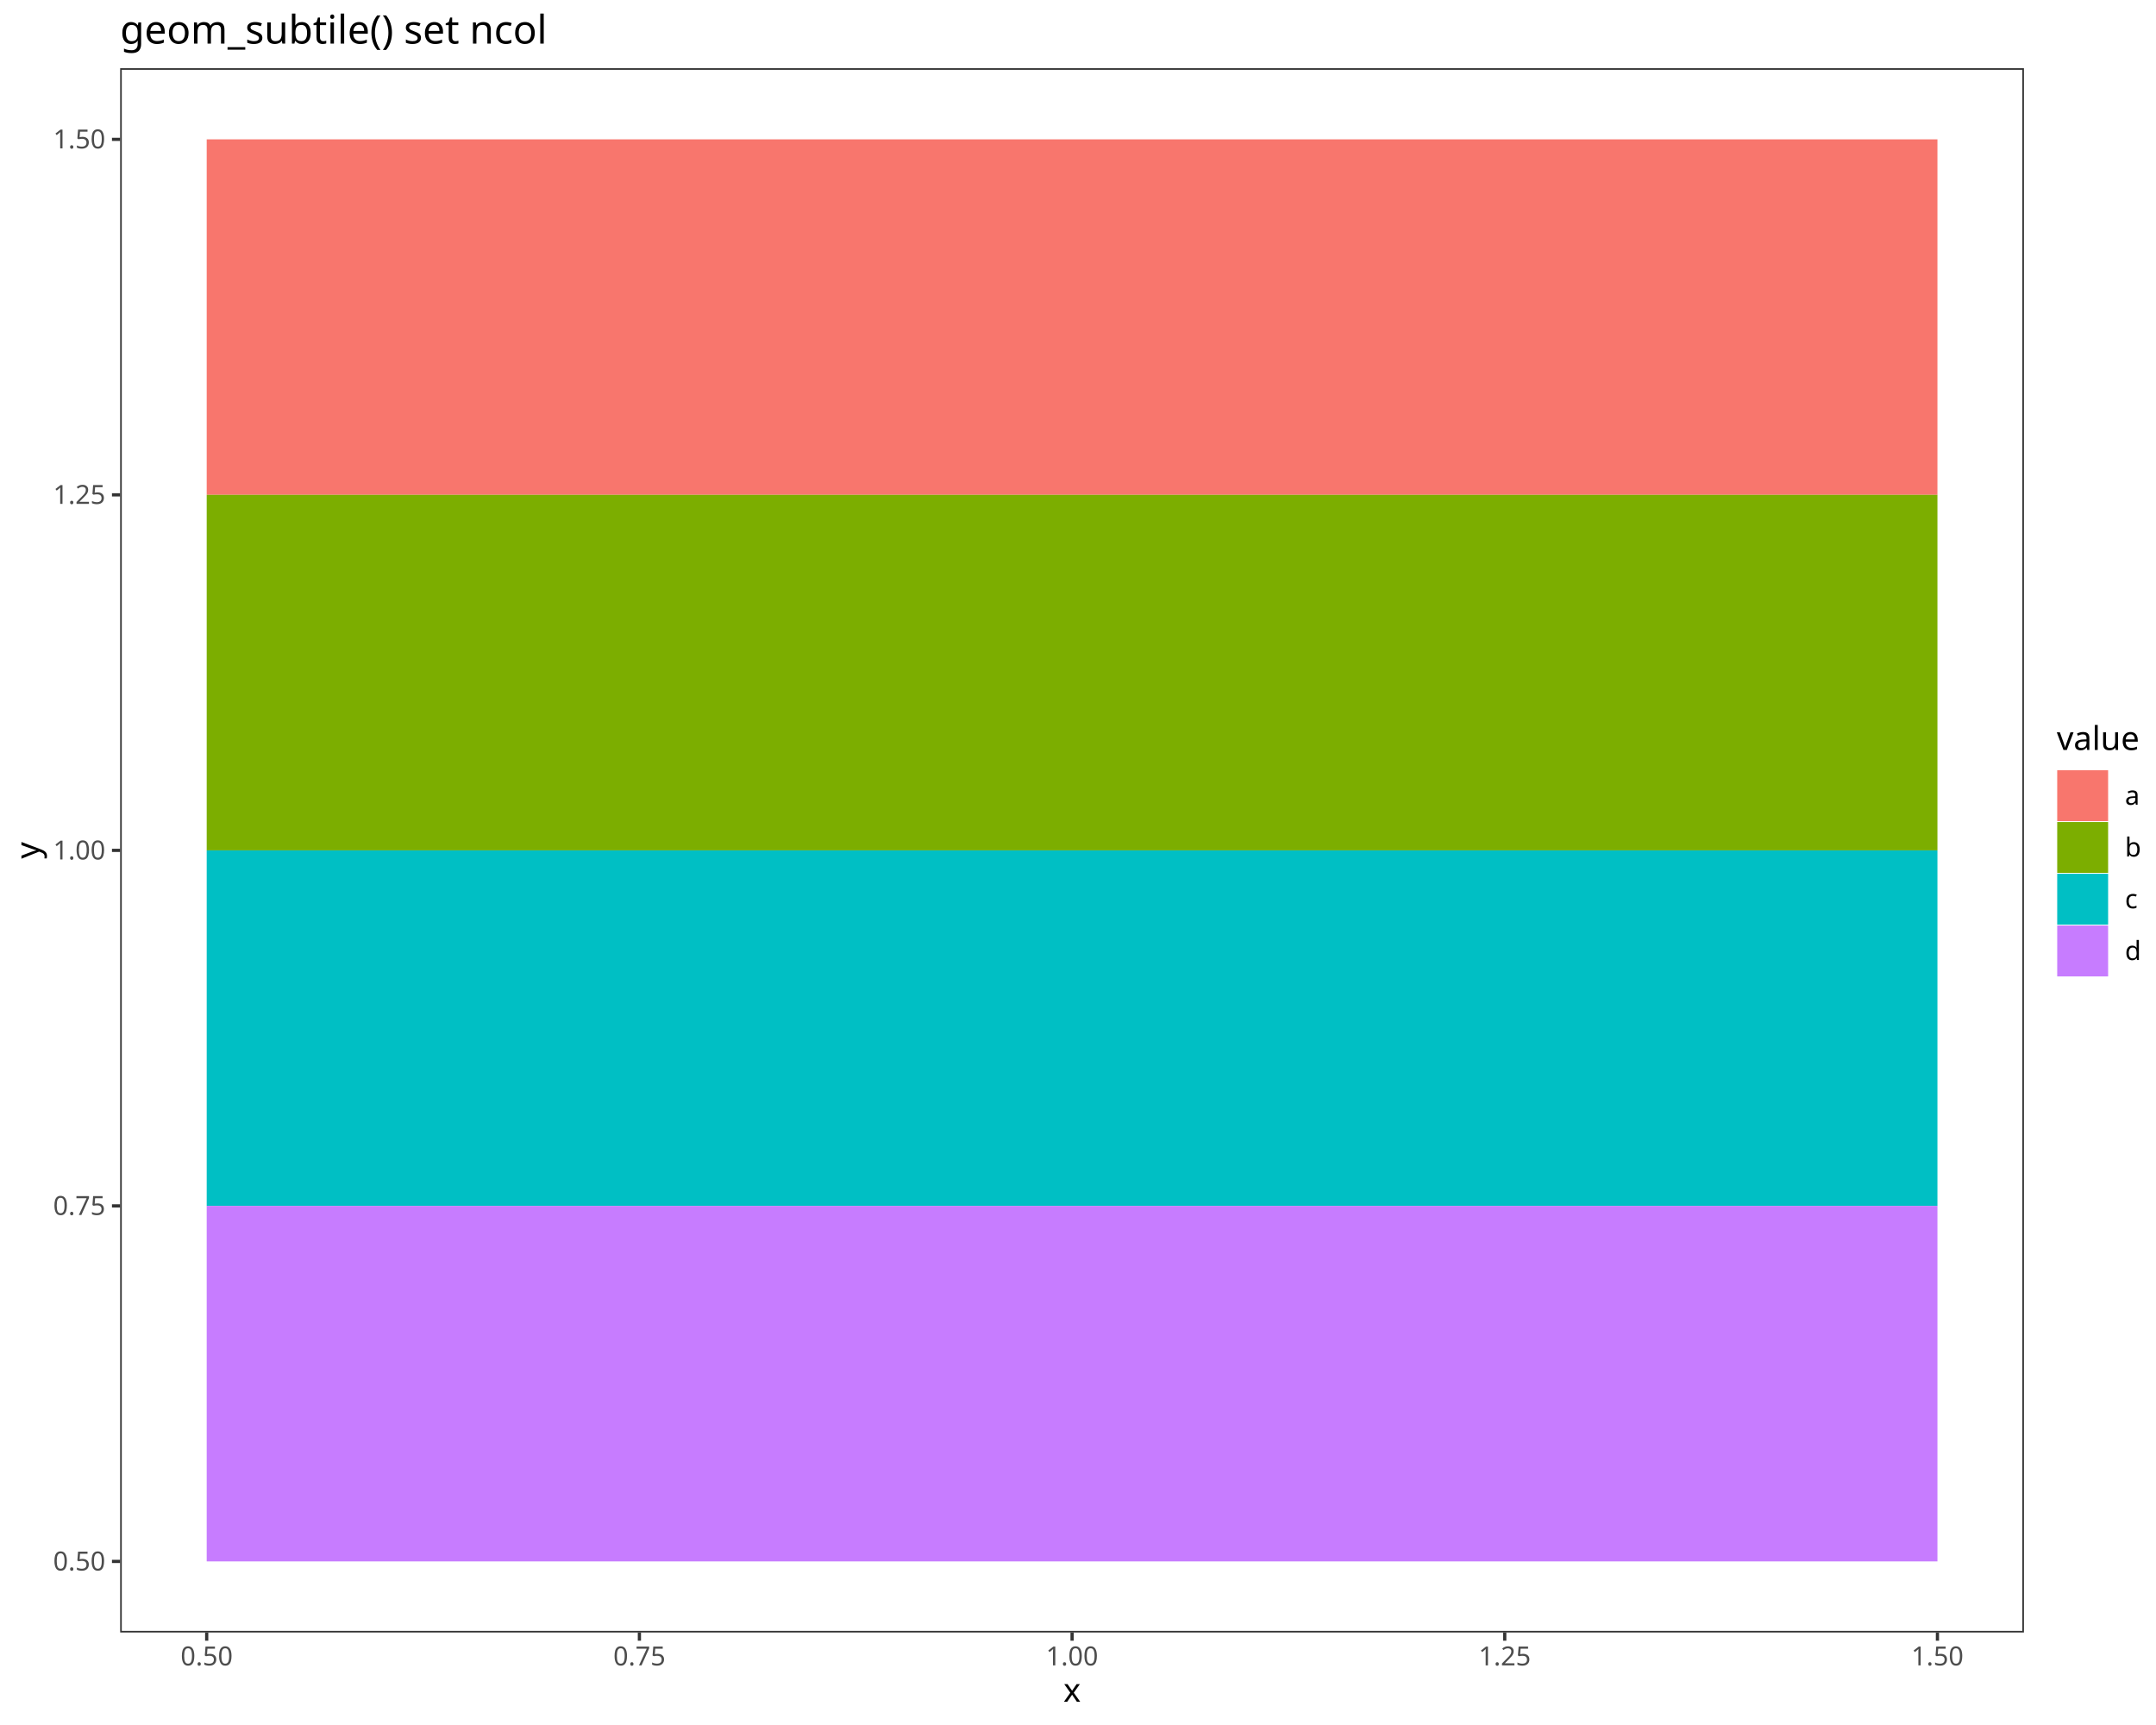
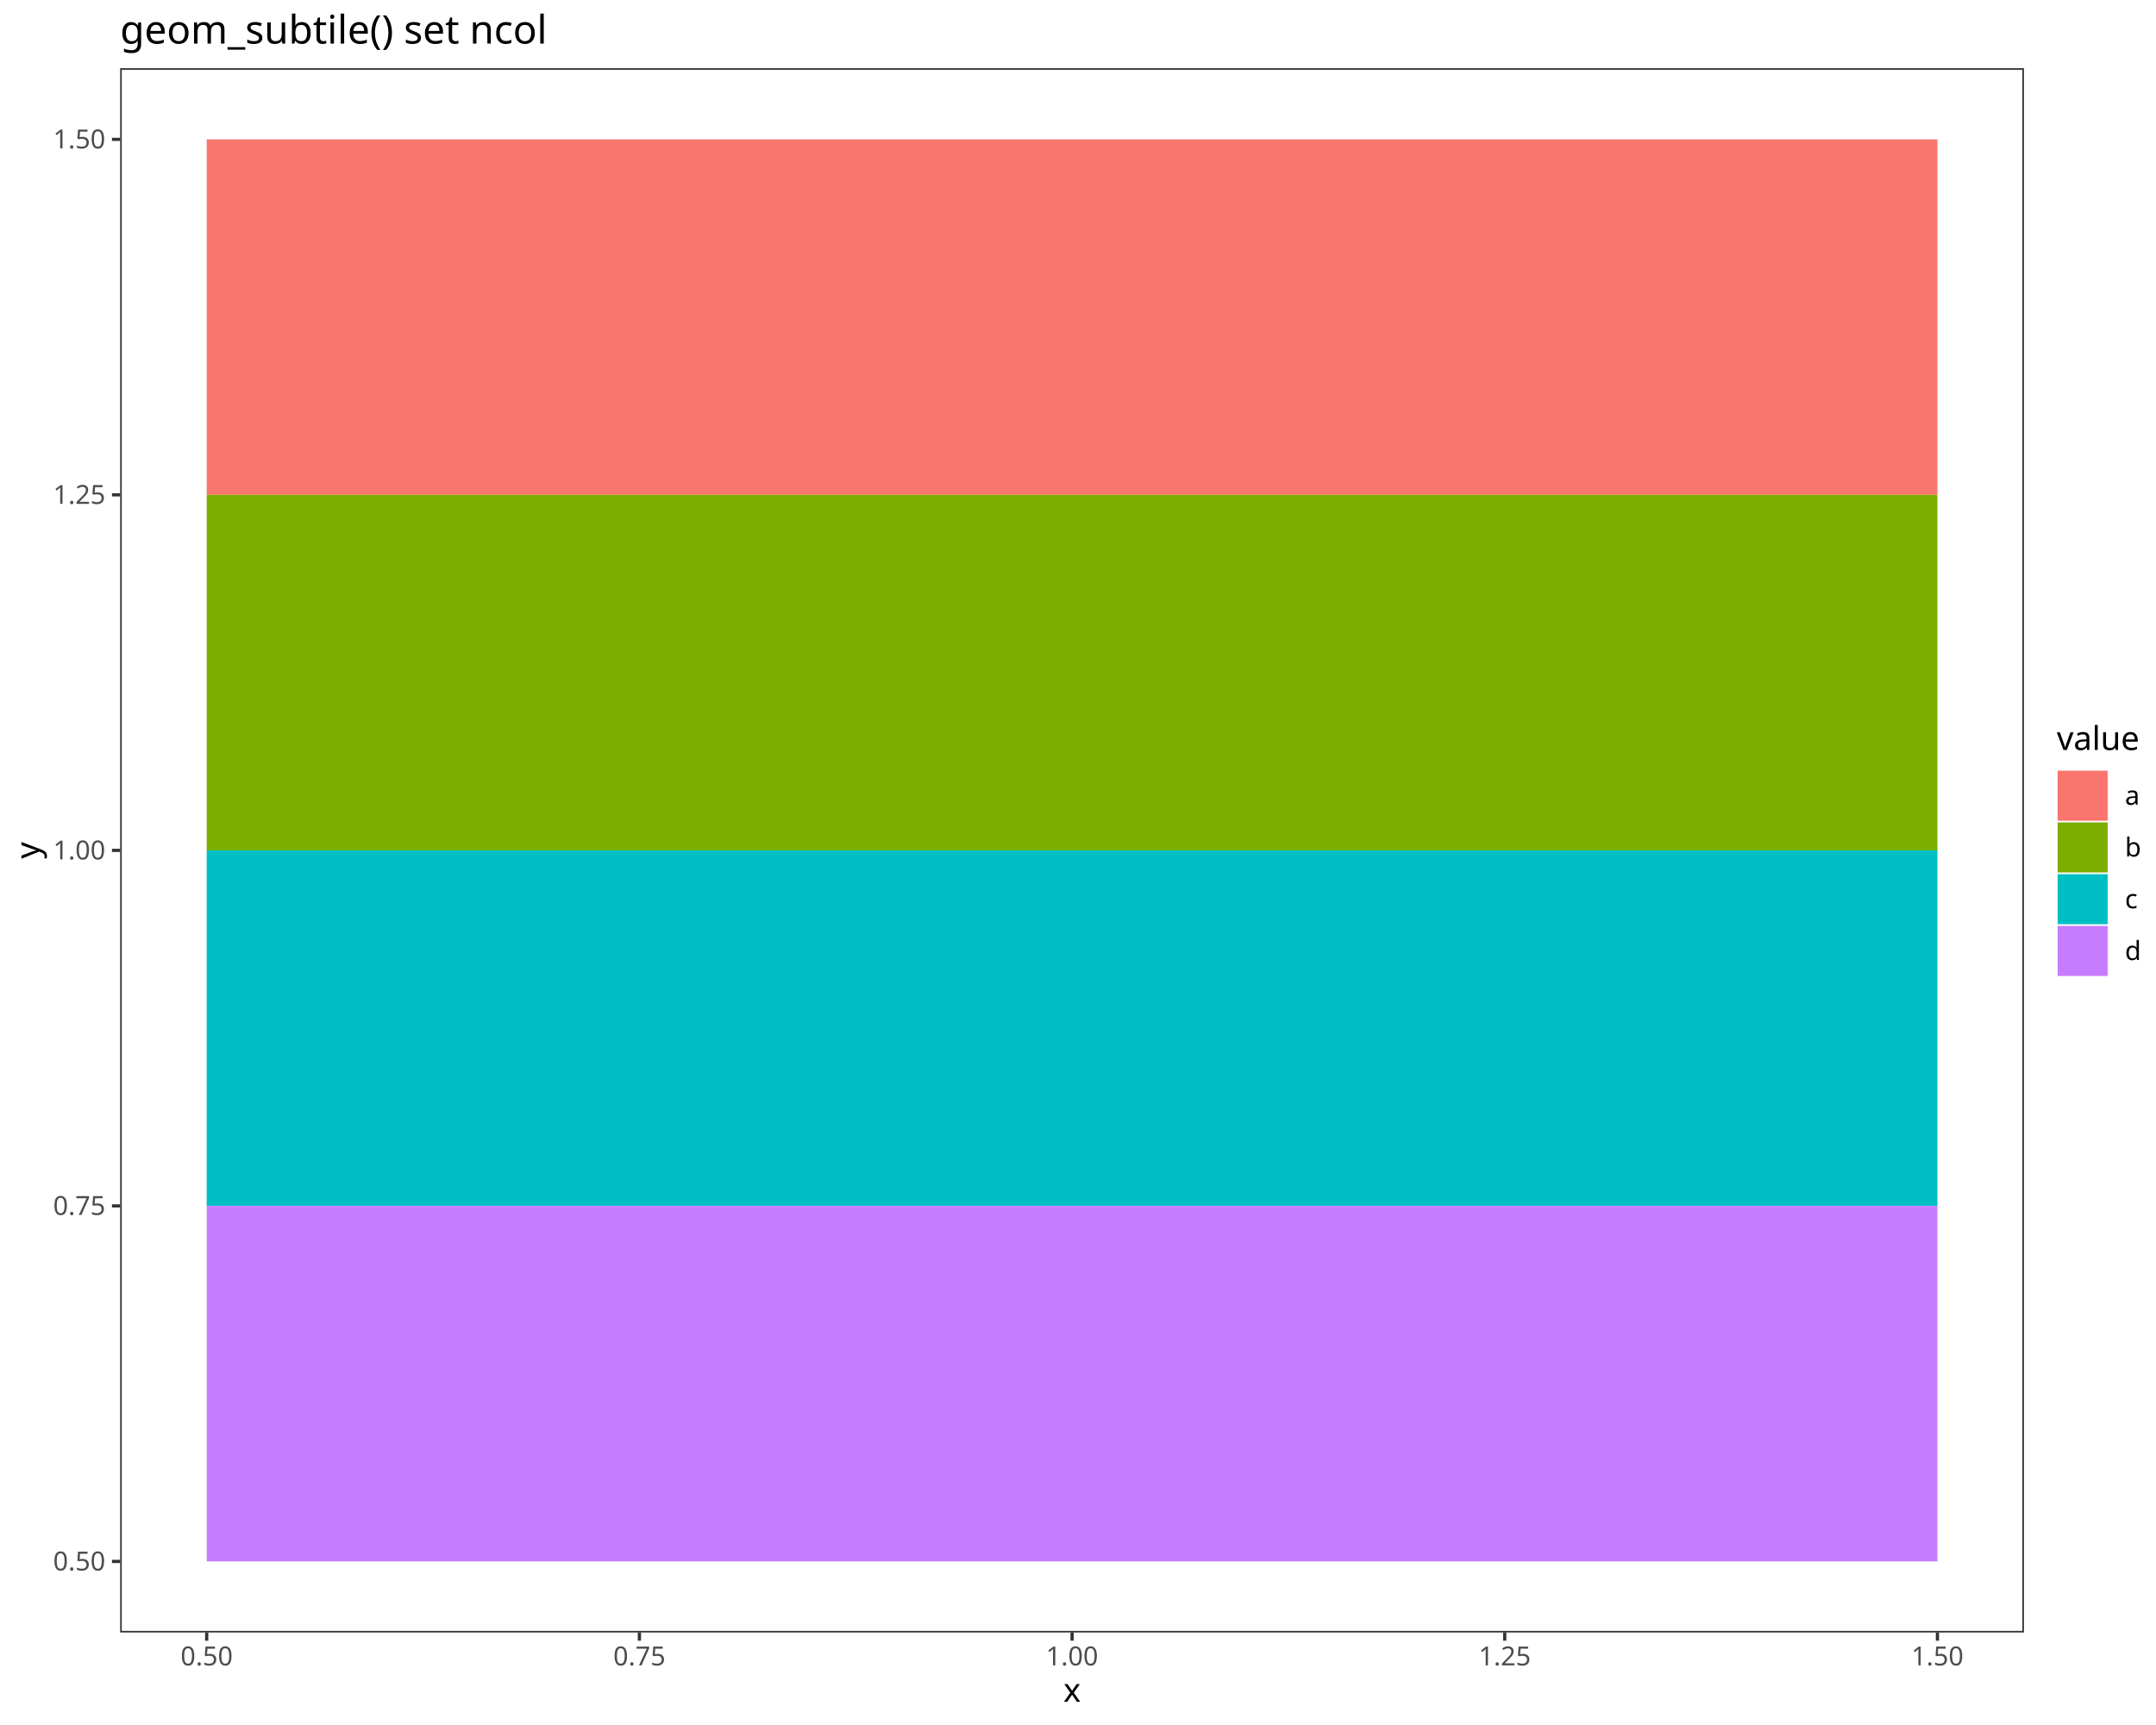
<svg xmlns="http://www.w3.org/2000/svg" class="svglite" data-engine-version="2.0" width="720.00pt" height="576.00pt" viewBox="0 0 720.00 576.00">
  <defs>
    <style type="text/css">
    .svglite line, .svglite polyline, .svglite polygon, .svglite path, .svglite rect, .svglite circle {
      fill: none;
      stroke: #000000;
      stroke-linecap: round;
      stroke-linejoin: round;
      stroke-miterlimit: 10.00;
    }
  </style>
  </defs>
  <rect width="100%" height="100%" style="stroke: none; fill: #FFFFFF;" />
  <defs>
    <clipPath id="cpMC4wMHw3MjAuMDB8MC4wMHw1NzYuMDA=">
      <rect x="0.00" y="0.00" width="720.00" height="576.00" />
    </clipPath>
  </defs>
  <g clip-path="url(#cpMC4wMHw3MjAuMDB8MC4wMHw1NzYuMDA=)">
    <rect x="0.00" y="0.00" width="720.00" height="576.00" style="stroke-width: 1.07; stroke: #FFFFFF; fill: #FFFFFF;" />
  </g>
  <defs>
    <clipPath id="cpNDAuMTN8Njc1LjkxfDIyLjc4fDU0NS4xMQ==">
      <rect x="40.13" y="22.78" width="635.77" height="522.33" />
    </clipPath>
  </defs>
  <g clip-path="url(#cpNDAuMTN8Njc1LjkxfDIyLjc4fDU0NS4xMQ==)">
    <rect x="40.13" y="22.78" width="635.77" height="522.33" style="stroke-width: 1.07; stroke: none; fill: #FFFFFF;" />
-     <rect x="69.03" y="46.53" width="577.98" height="118.71" style="stroke-width: 0.21; stroke: none; stroke-linecap: butt; stroke-linejoin: miter; fill: #F8766D;" />
-     <rect x="69.03" y="165.24" width="577.98" height="118.71" style="stroke-width: 0.21; stroke: none; stroke-linecap: butt; stroke-linejoin: miter; fill: #7CAE00;" />
-     <rect x="69.03" y="283.95" width="577.98" height="118.71" style="stroke-width: 0.21; stroke: none; stroke-linecap: butt; stroke-linejoin: miter; fill: #00BFC4;" />
-     <rect x="69.03" y="402.66" width="577.98" height="118.71" style="stroke-width: 0.21; stroke: none; stroke-linecap: butt; stroke-linejoin: miter; fill: #C77CFF;" />
+     <rect x="69.03" y="46.53" width="577.98" height="118.71" style="stroke-width: 0.43; stroke: none; stroke-linecap: butt; stroke-linejoin: miter; fill: #F8766D;" />
+     <rect x="69.03" y="165.24" width="577.98" height="118.71" style="stroke-width: 0.43; stroke: none; stroke-linecap: butt; stroke-linejoin: miter; fill: #7CAE00;" />
+     <rect x="69.03" y="283.95" width="577.98" height="118.71" style="stroke-width: 0.43; stroke: none; stroke-linecap: butt; stroke-linejoin: miter; fill: #00BFC4;" />
+     <rect x="69.03" y="402.66" width="577.98" height="118.71" style="stroke-width: 0.43; stroke: none; stroke-linecap: butt; stroke-linejoin: miter; fill: #C77CFF;" />
    <rect x="40.13" y="22.78" width="635.77" height="522.33" style="stroke-width: 1.07; stroke: #333333;" />
  </g>
  <g clip-path="url(#cpMC4wMHw3MjAuMDB8MC4wMHw1NzYuMDA=)">
    <text x="35.20" y="524.40" text-anchor="end" style="font-size: 8.80px; fill: #4D4D4D; font-family: sans;" textLength="17.13px" lengthAdjust="spacingAndGlyphs">0.50</text>
    <text x="35.20" y="405.69" text-anchor="end" style="font-size: 8.80px; fill: #4D4D4D; font-family: sans;" textLength="17.13px" lengthAdjust="spacingAndGlyphs">0.75</text>
    <text x="35.20" y="286.98" text-anchor="end" style="font-size: 8.80px; fill: #4D4D4D; font-family: sans;" textLength="17.13px" lengthAdjust="spacingAndGlyphs">1.00</text>
    <text x="35.20" y="168.26" text-anchor="end" style="font-size: 8.80px; fill: #4D4D4D; font-family: sans;" textLength="17.13px" lengthAdjust="spacingAndGlyphs">1.25</text>
    <text x="35.20" y="49.55" text-anchor="end" style="font-size: 8.80px; fill: #4D4D4D; font-family: sans;" textLength="17.13px" lengthAdjust="spacingAndGlyphs">1.50</text>
    <polyline points="37.39,521.37 40.13,521.37 " style="stroke-width: 1.07; stroke: #333333; stroke-linecap: butt;" />
    <polyline points="37.39,402.66 40.13,402.66 " style="stroke-width: 1.07; stroke: #333333; stroke-linecap: butt;" />
    <polyline points="37.39,283.95 40.13,283.95 " style="stroke-width: 1.07; stroke: #333333; stroke-linecap: butt;" />
    <polyline points="37.39,165.24 40.13,165.24 " style="stroke-width: 1.07; stroke: #333333; stroke-linecap: butt;" />
    <polyline points="37.39,46.53 40.13,46.53 " style="stroke-width: 1.07; stroke: #333333; stroke-linecap: butt;" />
    <polyline points="69.03,547.85 69.03,545.11 " style="stroke-width: 1.07; stroke: #333333; stroke-linecap: butt;" />
    <polyline points="213.53,547.85 213.53,545.11 " style="stroke-width: 1.07; stroke: #333333; stroke-linecap: butt;" />
    <polyline points="358.02,547.85 358.02,545.11 " style="stroke-width: 1.07; stroke: #333333; stroke-linecap: butt;" />
    <polyline points="502.51,547.85 502.51,545.11 " style="stroke-width: 1.07; stroke: #333333; stroke-linecap: butt;" />
    <polyline points="647.01,547.85 647.01,545.11 " style="stroke-width: 1.07; stroke: #333333; stroke-linecap: butt;" />
    <text x="69.03" y="556.10" text-anchor="middle" style="font-size: 8.80px; fill: #4D4D4D; font-family: sans;" textLength="17.13px" lengthAdjust="spacingAndGlyphs">0.50</text>
    <text x="213.53" y="556.10" text-anchor="middle" style="font-size: 8.80px; fill: #4D4D4D; font-family: sans;" textLength="17.13px" lengthAdjust="spacingAndGlyphs">0.75</text>
    <text x="358.02" y="556.10" text-anchor="middle" style="font-size: 8.80px; fill: #4D4D4D; font-family: sans;" textLength="17.13px" lengthAdjust="spacingAndGlyphs">1.00</text>
    <text x="502.51" y="556.10" text-anchor="middle" style="font-size: 8.80px; fill: #4D4D4D; font-family: sans;" textLength="17.13px" lengthAdjust="spacingAndGlyphs">1.25</text>
    <text x="647.01" y="556.10" text-anchor="middle" style="font-size: 8.80px; fill: #4D4D4D; font-family: sans;" textLength="17.13px" lengthAdjust="spacingAndGlyphs">1.50</text>
    <text x="358.02" y="568.24" text-anchor="middle" style="font-size: 11.00px; font-family: sans;" textLength="5.50px" lengthAdjust="spacingAndGlyphs">x</text>
    <text transform="translate(13.05,283.95) rotate(-90)" text-anchor="middle" style="font-size: 11.00px; font-family: sans;" textLength="5.50px" lengthAdjust="spacingAndGlyphs">y</text>
    <rect x="686.87" y="241.72" width="27.65" height="84.45" style="stroke-width: 1.07; stroke: none; fill: #FFFFFF;" />
    <text x="686.87" y="250.43" style="font-size: 11.00px; font-family: sans;" textLength="26.30px" lengthAdjust="spacingAndGlyphs">value</text>
    <rect x="686.87" y="257.05" width="17.28" height="17.28" style="stroke-width: 1.07; stroke: none; fill: #FFFFFF;" />
-     <rect x="687.01" y="257.20" width="17.00" height="17.00" style="stroke-width: 0.21; stroke: none; stroke-linecap: butt; stroke-linejoin: miter; fill: #F8766D;" />
+     <rect x="687.15" y="257.34" width="16.71" height="16.71" style="stroke-width: 0.43; stroke: none; stroke-linecap: butt; stroke-linejoin: miter; fill: #F8766D;" />
    <rect x="686.87" y="274.33" width="17.28" height="17.28" style="stroke-width: 1.07; stroke: none; fill: #FFFFFF;" />
-     <rect x="687.01" y="274.48" width="17.00" height="17.00" style="stroke-width: 0.21; stroke: none; stroke-linecap: butt; stroke-linejoin: miter; fill: #7CAE00;" />
+     <rect x="687.15" y="274.62" width="16.71" height="16.71" style="stroke-width: 0.43; stroke: none; stroke-linecap: butt; stroke-linejoin: miter; fill: #7CAE00;" />
    <rect x="686.87" y="291.61" width="17.28" height="17.28" style="stroke-width: 1.07; stroke: none; fill: #FFFFFF;" />
-     <rect x="687.01" y="291.76" width="17.00" height="17.00" style="stroke-width: 0.21; stroke: none; stroke-linecap: butt; stroke-linejoin: miter; fill: #00BFC4;" />
+     <rect x="687.15" y="291.90" width="16.71" height="16.71" style="stroke-width: 0.43; stroke: none; stroke-linecap: butt; stroke-linejoin: miter; fill: #00BFC4;" />
    <rect x="686.87" y="308.89" width="17.28" height="17.28" style="stroke-width: 1.07; stroke: none; fill: #FFFFFF;" />
-     <rect x="687.01" y="309.04" width="17.00" height="17.00" style="stroke-width: 0.21; stroke: none; stroke-linecap: butt; stroke-linejoin: miter; fill: #C77CFF;" />
+     <rect x="687.15" y="309.18" width="16.71" height="16.71" style="stroke-width: 0.43; stroke: none; stroke-linecap: butt; stroke-linejoin: miter; fill: #C77CFF;" />
    <text x="709.63" y="268.72" style="font-size: 8.80px; font-family: sans;" textLength="4.89px" lengthAdjust="spacingAndGlyphs">a</text>
    <text x="709.63" y="286.00" style="font-size: 8.80px; font-family: sans;" textLength="4.89px" lengthAdjust="spacingAndGlyphs">b</text>
    <text x="709.63" y="303.28" style="font-size: 8.80px; font-family: sans;" textLength="4.40px" lengthAdjust="spacingAndGlyphs">c</text>
    <text x="709.63" y="320.56" style="font-size: 8.80px; font-family: sans;" textLength="4.89px" lengthAdjust="spacingAndGlyphs">d</text>
    <text x="40.13" y="14.56" style="font-size: 13.20px; font-family: sans;" textLength="136.49px" lengthAdjust="spacingAndGlyphs">geom_subtile() set ncol</text>
  </g>
</svg>
